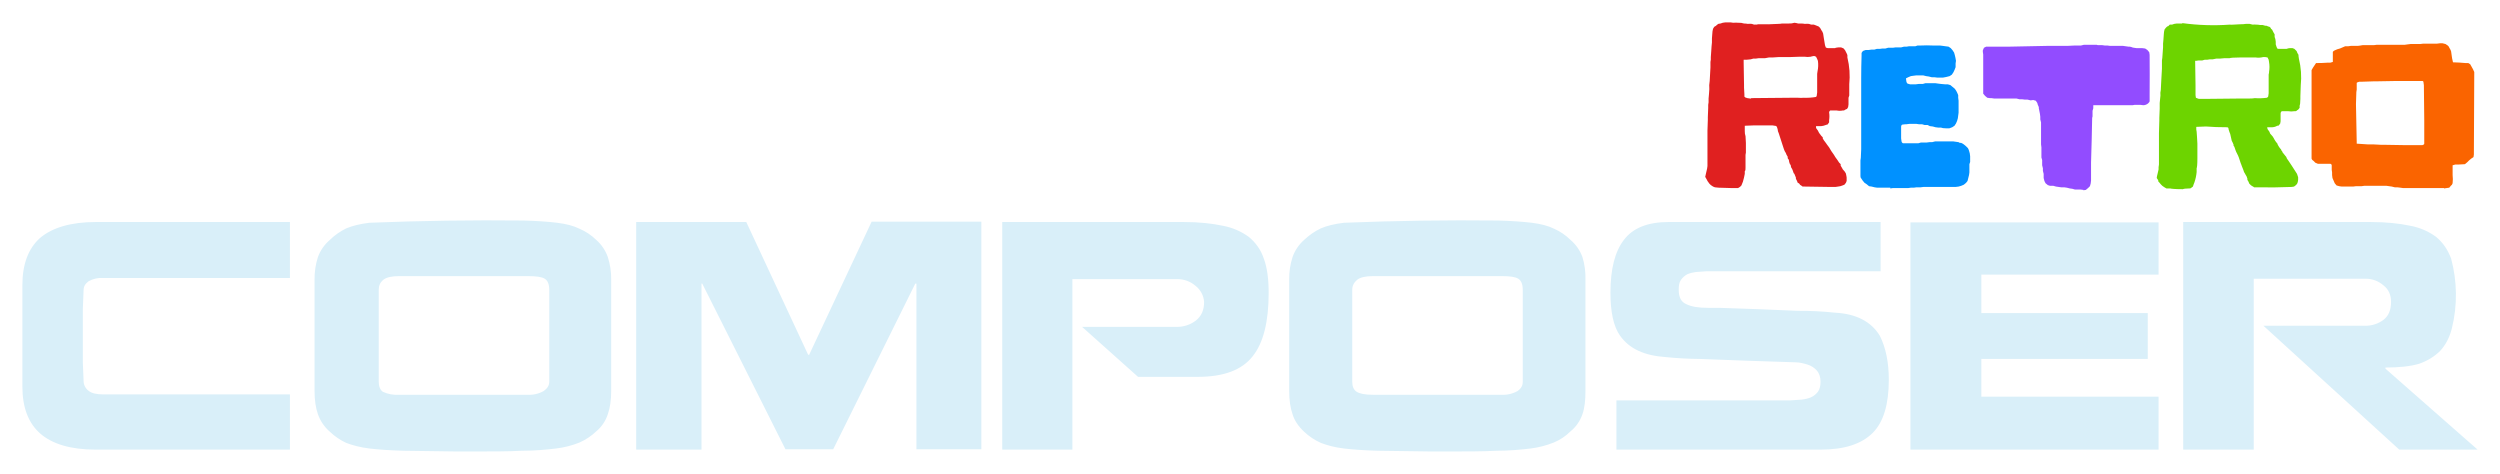
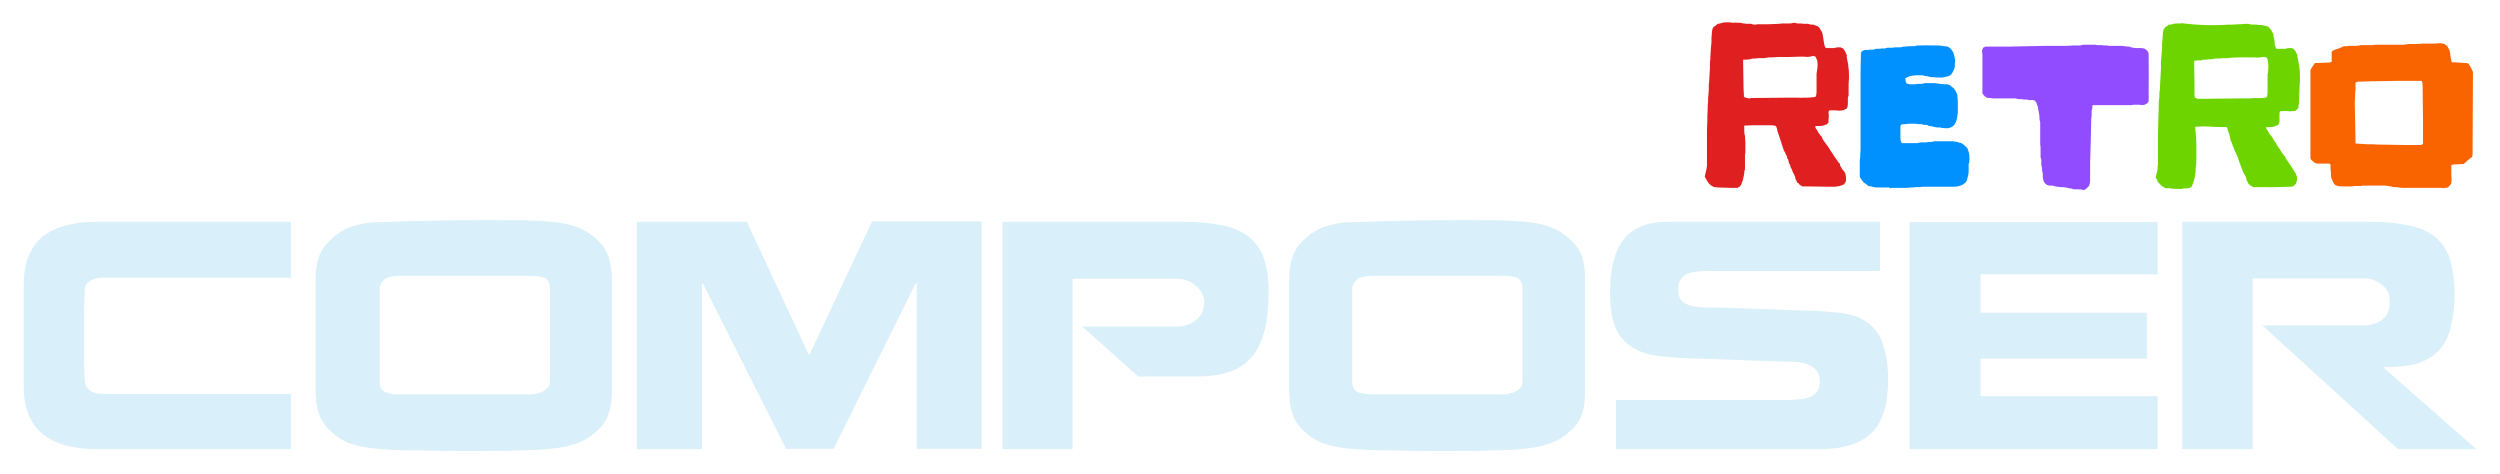
- <svg xmlns="http://www.w3.org/2000/svg" viewBox="0 0 670 127">
+ <svg xmlns="http://www.w3.org/2000/svg" viewBox="0 0 670 127" height="32" width="169">
  <g fill="none">
    <path fill="#D9EFF9" d="M77.7 120.5v-14.8h-50c-1.8 0-3.2-.3-4-1a3.3 3.3 0 01-1.3-2.7l-.2-4.8V82.8l.2-5c0-1 .4-1.7 1.3-2.4a7 7 0 014-.9h50v-15h-52c-6.7 0-11.7 1.5-15 4.3-3.1 2.8-4.7 7-4.7 12.6v27.2c0 5.6 1.6 9.8 4.8 12.6 3.2 2.8 8.2 4.3 14.8 4.3h52.1zm62.1.3c3.7 0 6.7-.3 9.2-.6a25 25 0 006.3-1.6 16 16 0 004.5-3 10 10 0 003.1-4.6c.6-1.7.9-3.8.9-6.3V75a19 19 0 00-.9-6.1 11 11 0 00-3.1-4.6 14.7 14.7 0 00-4.5-3c-1.6-.8-3.6-1.3-6-1.6-2.5-.3-5.4-.5-9-.6a806.7 806.7 0 00-41.3.6c-2.5.3-4.5.8-6.2 1.5-1.6.8-3.1 1.8-4.4 3.1a11 11 0 00-3.2 4.6 19 19 0 00-.9 6.1v29.7c0 2.5.3 4.6.9 6.3a11 11 0 003.2 4.7 16 16 0 004.4 3c1.6.6 3.7 1.2 6.2 1.5 2.5.3 5.6.5 9.2.6l14.4.2h2.7c6.3 0 11.1 0 14.5-.2zm1.4-15H107a9 9 0 01-4.4-.8c-.7-.5-1.1-1.4-1.1-2.7V77.7c0-1.2.4-2 1.2-2.7.9-.7 2.3-1 4.3-1h34.5c2.2 0 3.7.2 4.5.7.8.5 1.2 1.5 1.2 3v24.6c0 1-.5 1.8-1.5 2.5a8 8 0 01-4.4 1zm46.8 14.7V76h.2l22.3 44.4h12.8l22-44.4h.3v44.4H263v-61h-29.4l-16.8 35.8-.3-.3L200 59.5h-29.5v61H188zm99.4 0V74.8h28.1c1.8 0 3.5.6 4.9 1.8a6 6 0 012.3 4.3c0 2.2-.7 3.8-2.2 5a8.2 8.2 0 01-5.2 1.7H290l15 13.4h15.9c7 0 11.9-1.8 14.8-5.5 2.9-3.6 4.3-9.3 4.3-17 0-3.7-.4-6.8-1.3-9.2-.8-2.4-2.2-4.3-4-5.8a17.2 17.2 0 00-7-3c-2.8-.6-6.3-1-10.5-1h-48.6v61h18.8zm113.6.3c3.6 0 6.7-.3 9.2-.6a25 25 0 006.2-1.6c1.7-.7 3.2-1.7 4.5-3 1.6-1.3 2.6-2.9 3.2-4.6.6-1.7.8-3.8.8-6.3V75a19 19 0 00-.8-6.1 11 11 0 00-3.2-4.6 14.7 14.7 0 00-4.4-3c-1.6-.8-3.6-1.3-6-1.6-2.5-.3-5.5-.5-9-.6a806.7 806.7 0 00-41.3.6c-2.5.3-4.6.8-6.2 1.5-1.7.8-3.1 1.8-4.5 3.1a11 11 0 00-3.1 4.6 19 19 0 00-.9 6.1v29.7c0 2.5.3 4.6.9 6.3.5 1.7 1.6 3.3 3.1 4.7a16 16 0 004.5 3c1.6.6 3.6 1.2 6.2 1.5 2.5.3 5.5.5 9.1.6l14.5.2h2.7c6.2 0 11 0 14.5-.2zm1.4-15H368c-2.2 0-3.6-.3-4.4-.8-.8-.5-1.2-1.4-1.2-2.7V77.7c0-1.2.5-2 1.3-2.7.9-.7 2.3-1 4.3-1h34.5c2.2 0 3.6.2 4.4.7.8.5 1.2 1.5 1.2 3v24.6c0 1-.4 1.8-1.4 2.5a8 8 0 01-4.4 1zm85.5 14.7c6.4 0 11-1.5 14-4.5 2.9-2.9 4.3-7.7 4.3-14.2 0-4.7-.8-8.6-2.4-11.8-2.3-3.8-6.3-5.9-12-6.2a87.4 87.4 0 00-10-.5 1559.9 1559.9 0 00-21-.8h-3.1c-2.5 0-4.4-.3-5.8-1-1.4-.6-2-1.9-2-3.8 0-1.1.1-2 .6-2.7a5 5 0 011.7-1.5c.7-.3 1.5-.5 2.3-.6l2.8-.2H504V59.5h-56.8c-5.6 0-9.6 1.6-12 4.8-2.4 3.1-3.6 7.8-3.6 14.2 0 5 .8 9 2.6 11.5 2.5 3.5 6.5 5.3 12.2 5.7a98.2 98.2 0 009.2.5 2829.4 2829.4 0 0025.6.9c1.1 0 2.2.3 3.2.6s1.9.9 2.5 1.6c.7.8 1 1.8 1 3 0 1.1-.2 2-.7 2.7-.5.6-1 1.1-1.9 1.5-.7.3-1.6.5-2.5.6l-3 .2h-46.6v13.2h54.7zm90.6 0v-14.2H531V96.2h44.6V83.9H531V73.6h47.5v-14H512v60.9h66.4zm25.5 0V74.7h30c1.8 0 3.4.6 4.8 1.8 1.4 1.1 2 2.6 2 4.4 0 2.1-.6 3.7-2 4.8a8 8 0 01-5 1.6h-27.2l36.4 33.2h21l-24.7-21.7v-.3c3.6 0 6.6-.3 9-1 2.3-.8 4.2-2 5.7-3.5 1.4-1.5 2.5-3.6 3.1-6a37.4 37.4 0 00-.2-18.7c-.9-2.4-2.2-4.3-4-5.8a16.8 16.8 0 00-7-3c-2.8-.6-6.3-1-10.6-1h-50.2v61H604z" />
    <path fill="#E02020" d="M464 50.4h1.8l.5-.3.4-.4.2-.5.2-.5a20.3 20.3 0 00.5-2.1v-.7c.2-.2.2-.5.2-1v-3.4l.1-.6v-2.6l-.1-1.8a4 4 0 01-.2-1.4v-1.4l2.6-.1h4.8l.6.1c.3 0 .5.1.6.3l.2.6.1.6.2.5a334481611300339 334481611300339 0 001 3.1l.2.6.2.6.2.5.3.5.2.5.3.5v.3c0 .2.2.4.3.5l.1.6.2.6.2.2.1.6.3.5.2.5.2.6.2.2.2.5.2.5v.3l.3.6.2.5c.2 0 .3.2.5.3 0 .2.2.3.4.4l.4.3h.7l6.6.1h1.5l.7-.1.6-.1.6-.2.5-.2.4-.5.2-.5V48a2.8 2.8 0 00-.1-1l-.1-.5-.3-.5-.6-.7a1 1 0 00-.2-.4l-.3-.5V44a3 3 0 00-.4-.4l-.6-.9-.3-.4-.2-.3-.3-.5-.7-1-.3-.5-.3-.5-.3-.4-.3-.4-.2-.3-.3-.4-.3-.4-.3-.5v-.3a3 3 0 00-.4-.4l-.6-.8-.3-.6-.5-.7v-.5h1.4l.6-.1.6-.2.6-.2c0-.2.2-.3.3-.5v-.6a6.5 6.5 0 000-2.1c0-.2.2-.4.3-.5h1.7a3.9 3.9 0 001.7 0h.3l.5-.3.3-.1.3-.5.1-.7v-1.8l.2-.6v-3a21 21 0 00-.5-7.2v-.6l-.1-.3-.3-.6-.2-.4a3 3 0 00-.4-.5l-.2-.1-.5-.2h-.7l-.7.1-.2.1h-1.9a1 1 0 01-.6-.2 3 3 0 01-.2-.6l-.1-.6-.1-.6-.1-.6a14.7 14.7 0 01-.2-1.3l-.2-.5-.2-.3a4.9 4.9 0 00-.4-.7l-.4-.4-.5-.2-.5-.2-.3-.1h-.7l-.6-.2a5 5 0 00-1.1 0 5 5 0 00-1-.1h-.8a5 5 0 00-1-.2 4 4 0 01-1.5.2h-1.8a5 5 0 01-1 .1 57.3 57.3 0 01-5.4.1l-.5.1a2 2 0 00-.6 0l-.6-.2a5 5 0 00-1.1 0 5 5 0 00-1-.1 4 4 0 00-1.5-.2 8 8 0 00-1.4 0l-.7-.1h-1.4l-.7.1-.6.2-.6.1-.4.3-.2.2-.5.3-.3.5a5.2 5.2 0 00-.2 1.3l-.1 1.3v1.1l-.1 1-.1 1.5-.1 1.4v.7l-.1.6v1.5l-.1 1.8-.1 1.8a8 8 0 00-.1 2.2l-.1 1.4-.1 1.1v1l-.1.7v.8l-.1 2.5v.7l-.1 2.9v9.5l-.1.7a14.7 14.7 0 00-.3 1.3 6 6 0 00-.2.9l.4.7.2.4.5.7.4.4.6.4.5.2 1 .1 3.4.1zm5.3-24h-.3l-.7-.1-.3-.1c-.2 0-.4-.2-.5-.3v-.6l-.1-1.8v-.8l-.1-5.9V16h.9l1-.1.7-.2h.7l.7-.1h1.7l1.1-.2h1l1.5-.1h2.9l2.9-.1h1.2a5 5 0 001.7 0l.3-.1.6-.1.5.2.3.6.2.5a8 8 0 01-.1 2.8l-.1.7v5l-.1.7c0 .3-.1.4-.3.5a16 16 0 01-3.2.2 8 8 0 01-1.5 0h-2.2l-10.7.1h.3z" />
    <path fill="#0091FF" d="M506.6 50.5l.7-.1h4.1l.7-.1h.8l.7-.1h1.1l.8-.1h8.6l.8-.1.7-.2.7-.3.6-.5.4-.5.2-.8.2-.8.1-.7V44l.2-.6v-1.5l-.1-.8-.2-.7a3 3 0 00-.3-.7l-.5-.5-.6-.5a3 3 0 00-.7-.4c-.2 0-.5 0-.7-.2l-.7-.1-.7-.1h-4.9l-.8.2h-.7l-.8.1h-1.5l-.7.2H510a.7.7 0 01-.4-.6l-.1-.7V34c0-.3.1-.5.3-.6l.8-.1h.3l.8-.1h1.9l.7.1h.8l.7.2h.8l.6.3.8.1.7.2.8.1h.7c.2.1.7.2 1.5.2h.7l.8-.3.6-.4.4-.6.3-.7.2-.7a14.7 14.7 0 00.2-1.5V27l-.1-.8v-.7a9 9 0 00-.5-1.1 4 4 0 00-.4-.6l-.6-.5-.6-.5-.7-.2h-.7l-1.1-.1-.8-.1-.7-.1H516l-.7.2h-1.1l-.8.1h-1.5a9 9 0 01-.7-.2 1 1 0 01-.3-.6l-.1-.8.6-.3.7-.3.7-.1.8-.1h1.8l.8.2.7.1.8.2h.7l.8.1h1.5a14.7 14.7 0 001.8-.4l.6-.4.4-.6a9 9 0 00.6-1.4v-1l.1-.7a14.7 14.7 0 00-.3-1.5l-.2-.7a5.6 5.6 0 00-.9-1.2 4 4 0 01-.6-.4l-.8-.1-.7-.1-.8-.1h-1.8a33.8 33.8 0 00-3.4 0h-.8l-.6.2h-1.7l-.6.1h-.7l-.8.2H508l-.7.1H506l-.7.2h-.8l-.7.1h-.8l-.7.2h-.8l-.7.1h-.8l-.6.2c-.3.2-.4.4-.5.6v.7a183.8 183.8 0 00-.1 6V40l-.1 2.3-.1.7v4.1c0 .2 0 .5.2.7l.4.6.5.6.6.4.6.5.7.1.8.2.7.1h3.5z" />
    <path fill="#924CFF" d="M558.3 51l.7-.1.6-.5.5-.5.2-.7.1-.8v-4.8a843.8 843.8 0 00.3-12l.1-.4v-1.5l.2-.7v-.8h10.5l.6-.1h1.5l.8.1a2 2 0 001.3-.5c.2-.2.4-.4.4-.6v-1.9a638.7 638.7 0 000-10.5l-.1-.7-.5-.6a4 4 0 00-.6-.4l-.8-.1h-1.5l-.7-.1a2 2 0 01-.7-.2 2 2 0 00-.8-.1l-.7-.1-.7-.1h-3.5l-.7-.1h-.7l-.7-.1h-1.2l-.3-.1h-3.4l-.8.2H556l-2 .1h-5.5l-9.8.2h-6.4l-.6.3a9 9 0 00-.3.7v.4l.1.7v10.5l.5.6.6.5.7.1h.4l.7.1h6l.8.2h.7l.8.1h.7l.8.2.7-.1.7.2.4.6.1.4.3.7v.3l.3 1.5.1.8v.7l.2.8v5.9l.1.8v2.7l.2.7v1.4l.2.8v.7l.2.8v1.1l.2.8.3.6.6.5.6.2h.9l.7.2a14.7 14.7 0 001.4.2h.8l.7.1.8.2.7.1.7.2h1.5l.8.1z" />
    <path fill="#6DD400" d="M585 50.7c.2-.1.8-.2 1.8-.2.2 0 .3 0 .5-.2l.4-.3.2-.6.2-.5a11.9 11.9 0 00.6-2.8v-1c.1-.2.2-1 .2-2.6v-4l-.1-1.8-.1-1.4-.1-.6V34l2.6-.1a66.3 66.3 0 005.4.2c.3 0 .5 0 .6.2l.1.5.2.6.2.5.4 1.8.3.6.2.5v.3c.2.1.2.3.3.5l.2.6.2.5.3.6.2.4.2.5.1.3.2.6.2.6.2.5.1.3.2.5.2.5.2.6.3.5.1.2.3.5.2.6v.3l.3.5.2.5.4.4.4.3c.2 0 .3.2.5.3h.7a151.1 151.1 0 009.4-.1l.6-.1.4-.3.4-.4.2-.5.1-.6v-.7l-.1-.3-.2-.6a3535684703850.3 3535684703850.3 0 00-2.4-3.6c0-.2-.2-.3-.3-.5l-.1-.2c0-.2-.2-.4-.3-.5l-.8-1c0-.2-.2-.4-.3-.5 0-.2-.2-.4-.3-.5l-.3-.4-.3-.5-.1-.2c0-.2-.2-.4-.3-.5l-.3-.4-.3-.5-.1-.2-.3-.5-.7-.8-.2-.5-.5-.7-.1-.5h1.4a2.8 2.8 0 001.3-.4c.2 0 .4 0 .5-.2l.3-.4.1-.6v-2.1c0-.3.2-.5.3-.6h1.7a5 5 0 001.7 0h.3c.2 0 .4-.2.5-.3l.2-.1.4-.5v-.6c.1-.2.2-.8.2-1.8v-.7l.1-2.9a21 21 0 00-.5-7.2l-.1-.7v-.3l-.3-.5-.2-.5a3 3 0 00-.4-.4l-.2-.2-.5-.2h-.7a2 2 0 00-.6.1l-.3.1h-1.9a1 1 0 01-.6-.1 7.2 7.2 0 01-.4-1.1v-.7l-.1-.7-.2-.6v-.7l-.3-.5-.1-.2-.3-.6-.2-.1a3 3 0 00-.3-.5 1 1 0 00-.5-.2l-.5-.2h-.3l-.7-.2h-.7a5 5 0 00-1-.1 5 5 0 00-1 0l-.8-.2h-1a8 8 0 01-1.5.1l-1.8.1a5 5 0 01-1 0 62.2 62.2 0 01-12.7-.4l-.1.1h-1.4l-.7.1-.6.2h-.6l-.4.4-.3.1a3 3 0 00-.4.4l-.3.4a5.2 5.2 0 00-.2 1.3l-.1 1.4-.1 1.1v1l-.1 1.4-.1 1.4-.1.7v2.2l-.1 1.8-.1 1.8-.1 2.1a4 4 0 00-.1 1.5l-.1 1-.1 1v1.5l-.1 2.5v.7l-.1 3.4v8.4l-.1.7v.6a14.7 14.7 0 00-.3 1.3 6 6 0 00-.2 1l.4.6c0 .2 0 .4.2.5l.5.6.4.4a7.9 7.9 0 001.1.7h1c.3.1 1.4.2 3.4.2zm6.2-24.2h-1.9l-.3-.1-.5-.2-.1-.7v-2.6l-.1-6.6h.3l.6-.1h1l.7-.2h.7l.6-.1h.8l1-.2h1l1.1-.1h1.4c.2-.1 1.2-.2 3-.2h4a5 5 0 002-.1h.6l.6.1.3.6.1.6a8 8 0 010 2.7v.2l-.1.5v5l-.1.7c0 .3-.2.4-.4.5a16 16 0 01-3.2.1 8 8 0 01-1.4.1h-2.1l-9.6.1z" />
    <path fill="#FA6400" d="M655 50.5l.7-.1.7-.1.5-.6c.2-.1.3-.3.4-.6a9.4 9.4 0 000-2.2v-2.6l.7-.2h.8l1.8-.1.6-.5.5-.5.6-.5.6-.4.1-.7.1-21.4v-.7a9 9 0 00-.7-1.4l-.4-.7-.5-.3h-.7a47.3 47.3 0 00-3.4-.2 14.7 14.7 0 01-.4-2.2l-.1-.7-.1-.3a3 3 0 00-.4-.7c0-.2-.2-.4-.4-.6a4 4 0 00-.6-.4l-.8-.2h-.7l-.8.1h-3.7l-.8.1H646l-.8.1-.7.1H637l-.8.1h-3l-.6.1a5 5 0 01-.9.1H630l-.7.1h-.8l-.7.3a9 9 0 00-.7.3l-.7.2a9 9 0 01-.7.3 1 1 0 00-.5.4v2.7l-.7.2h-.8a33.8 33.8 0 01-3 .1l-.4.6a10.2 10.2 0 00-.8 1.3v23.7c.1.3.3.5.5.6l.5.5.7.3h3.3c.2 0 .4.2.4.4v1.2l.1.7v.7l.1.8.3.7.3.7.5.6.7.2.7.1h3l.8-.1h1.5l.7-.1h6l.7.1.7.1.8.2h.7l.8.1.7.1h11zm-5.8-11.6h-4.5l-6-.1h-.7l-1.9-.1h-1.5l-3-.2V38l-.2-10.1.1-3.2.1-.7v-1.8c.2-.2.5-.2.7-.3h.8l3-.1h.7l5.6-.1h6.8c.2 0 .3.2.3.4l.1.7.1 9.4v6.3c0 .2-.2.3-.5.4z" />
  </g>
</svg>
